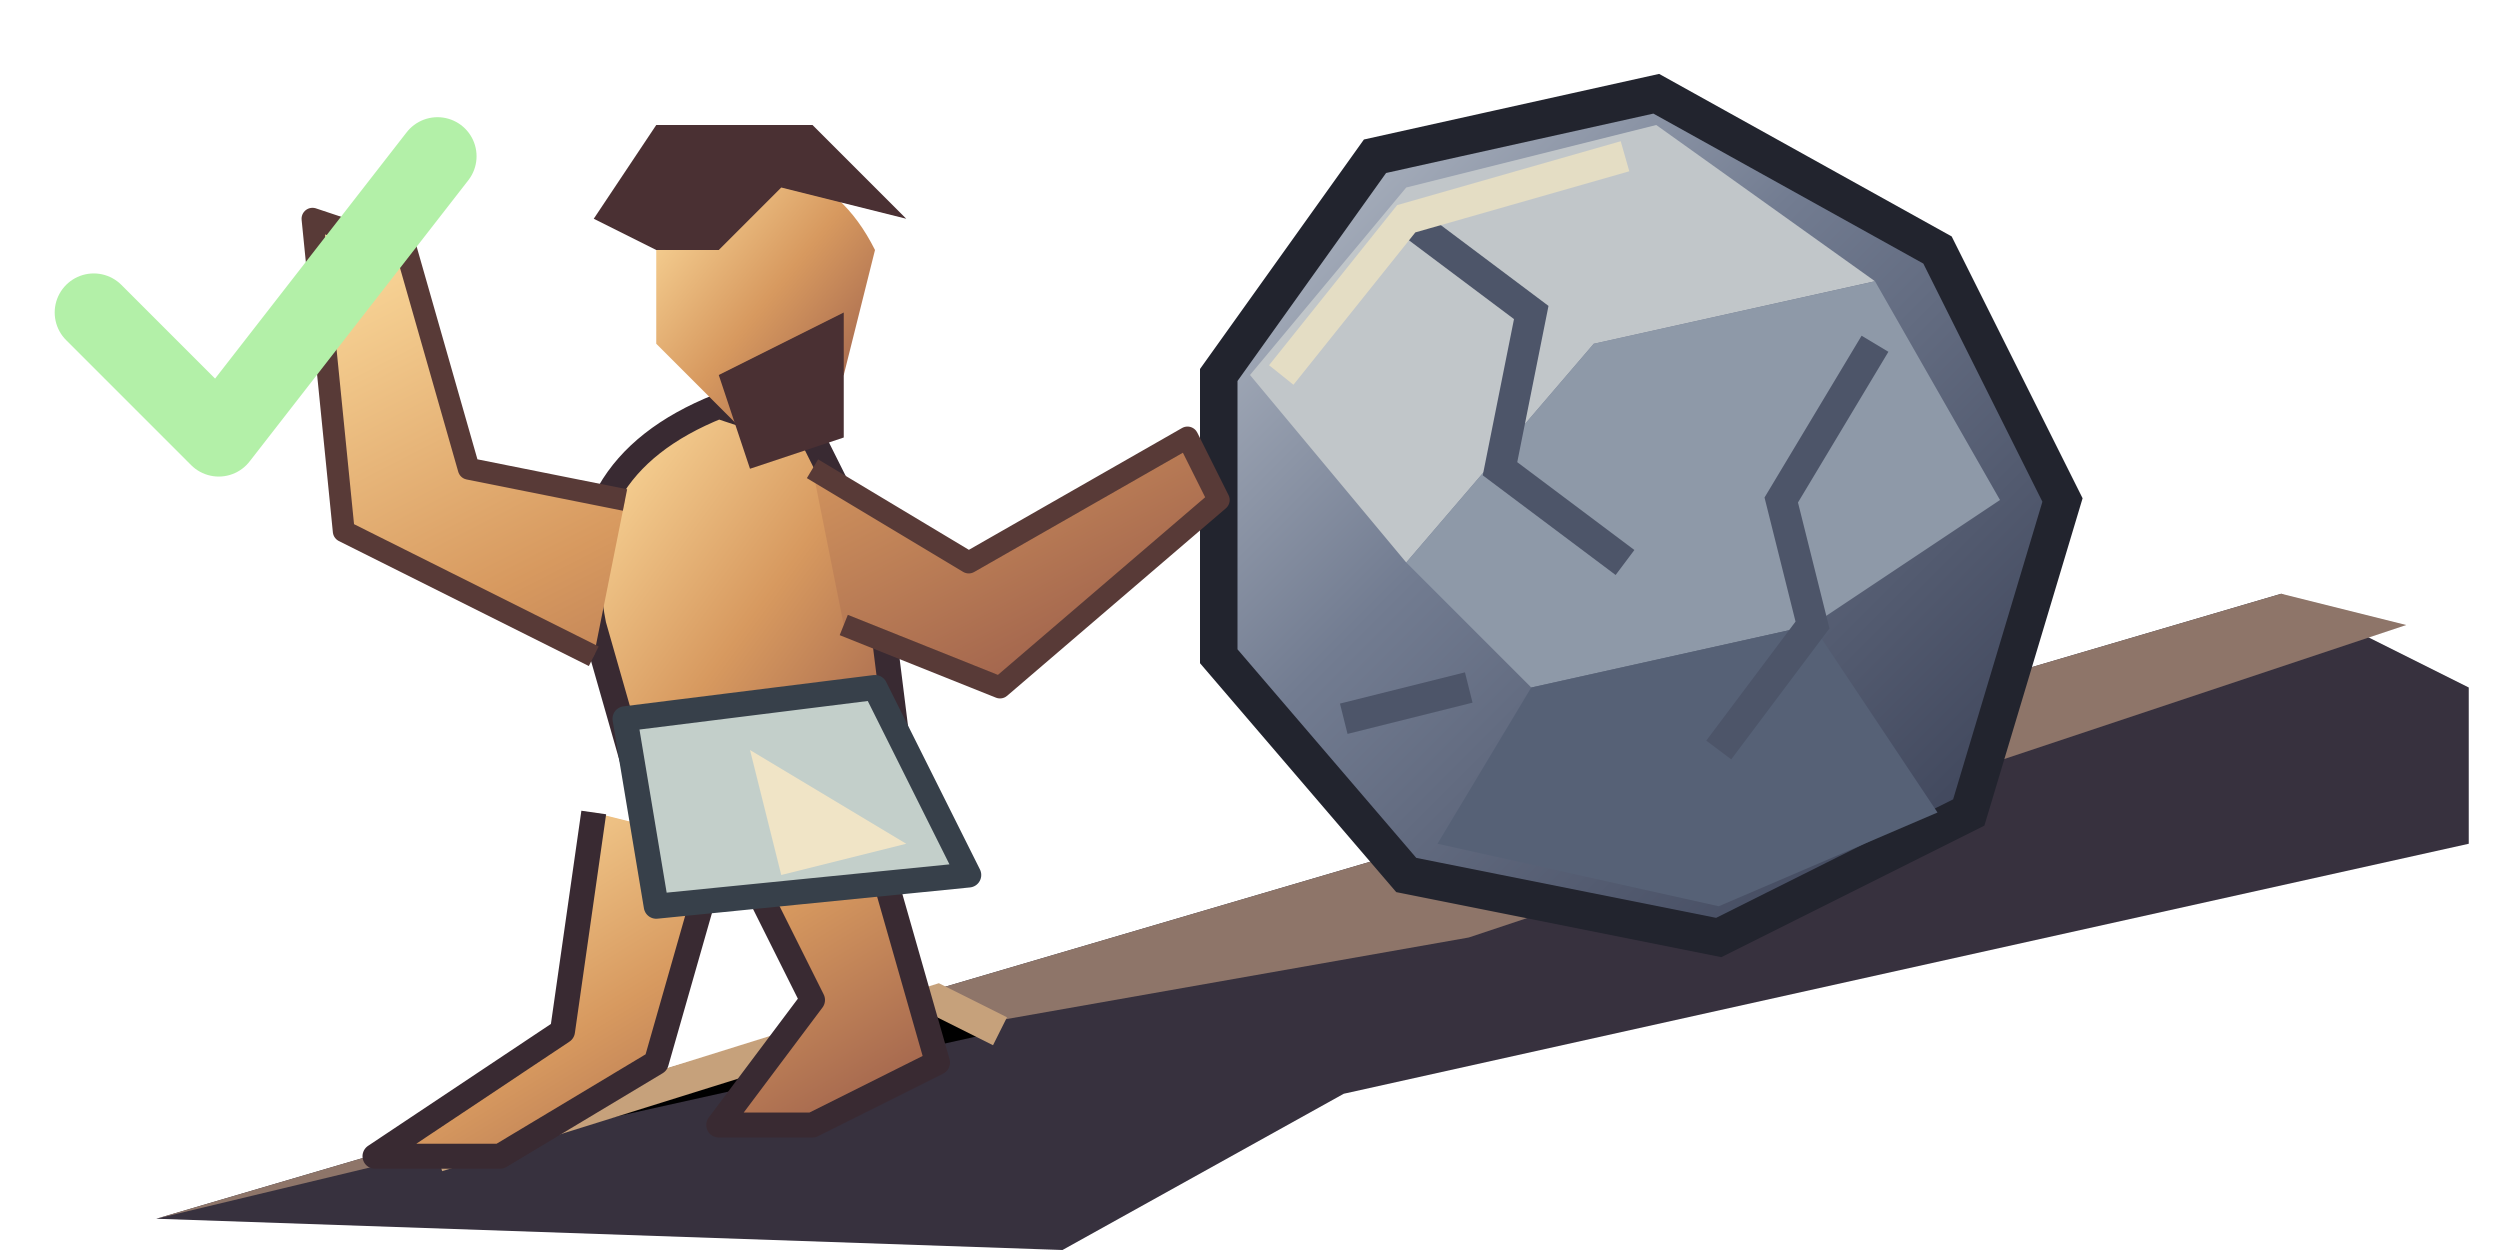
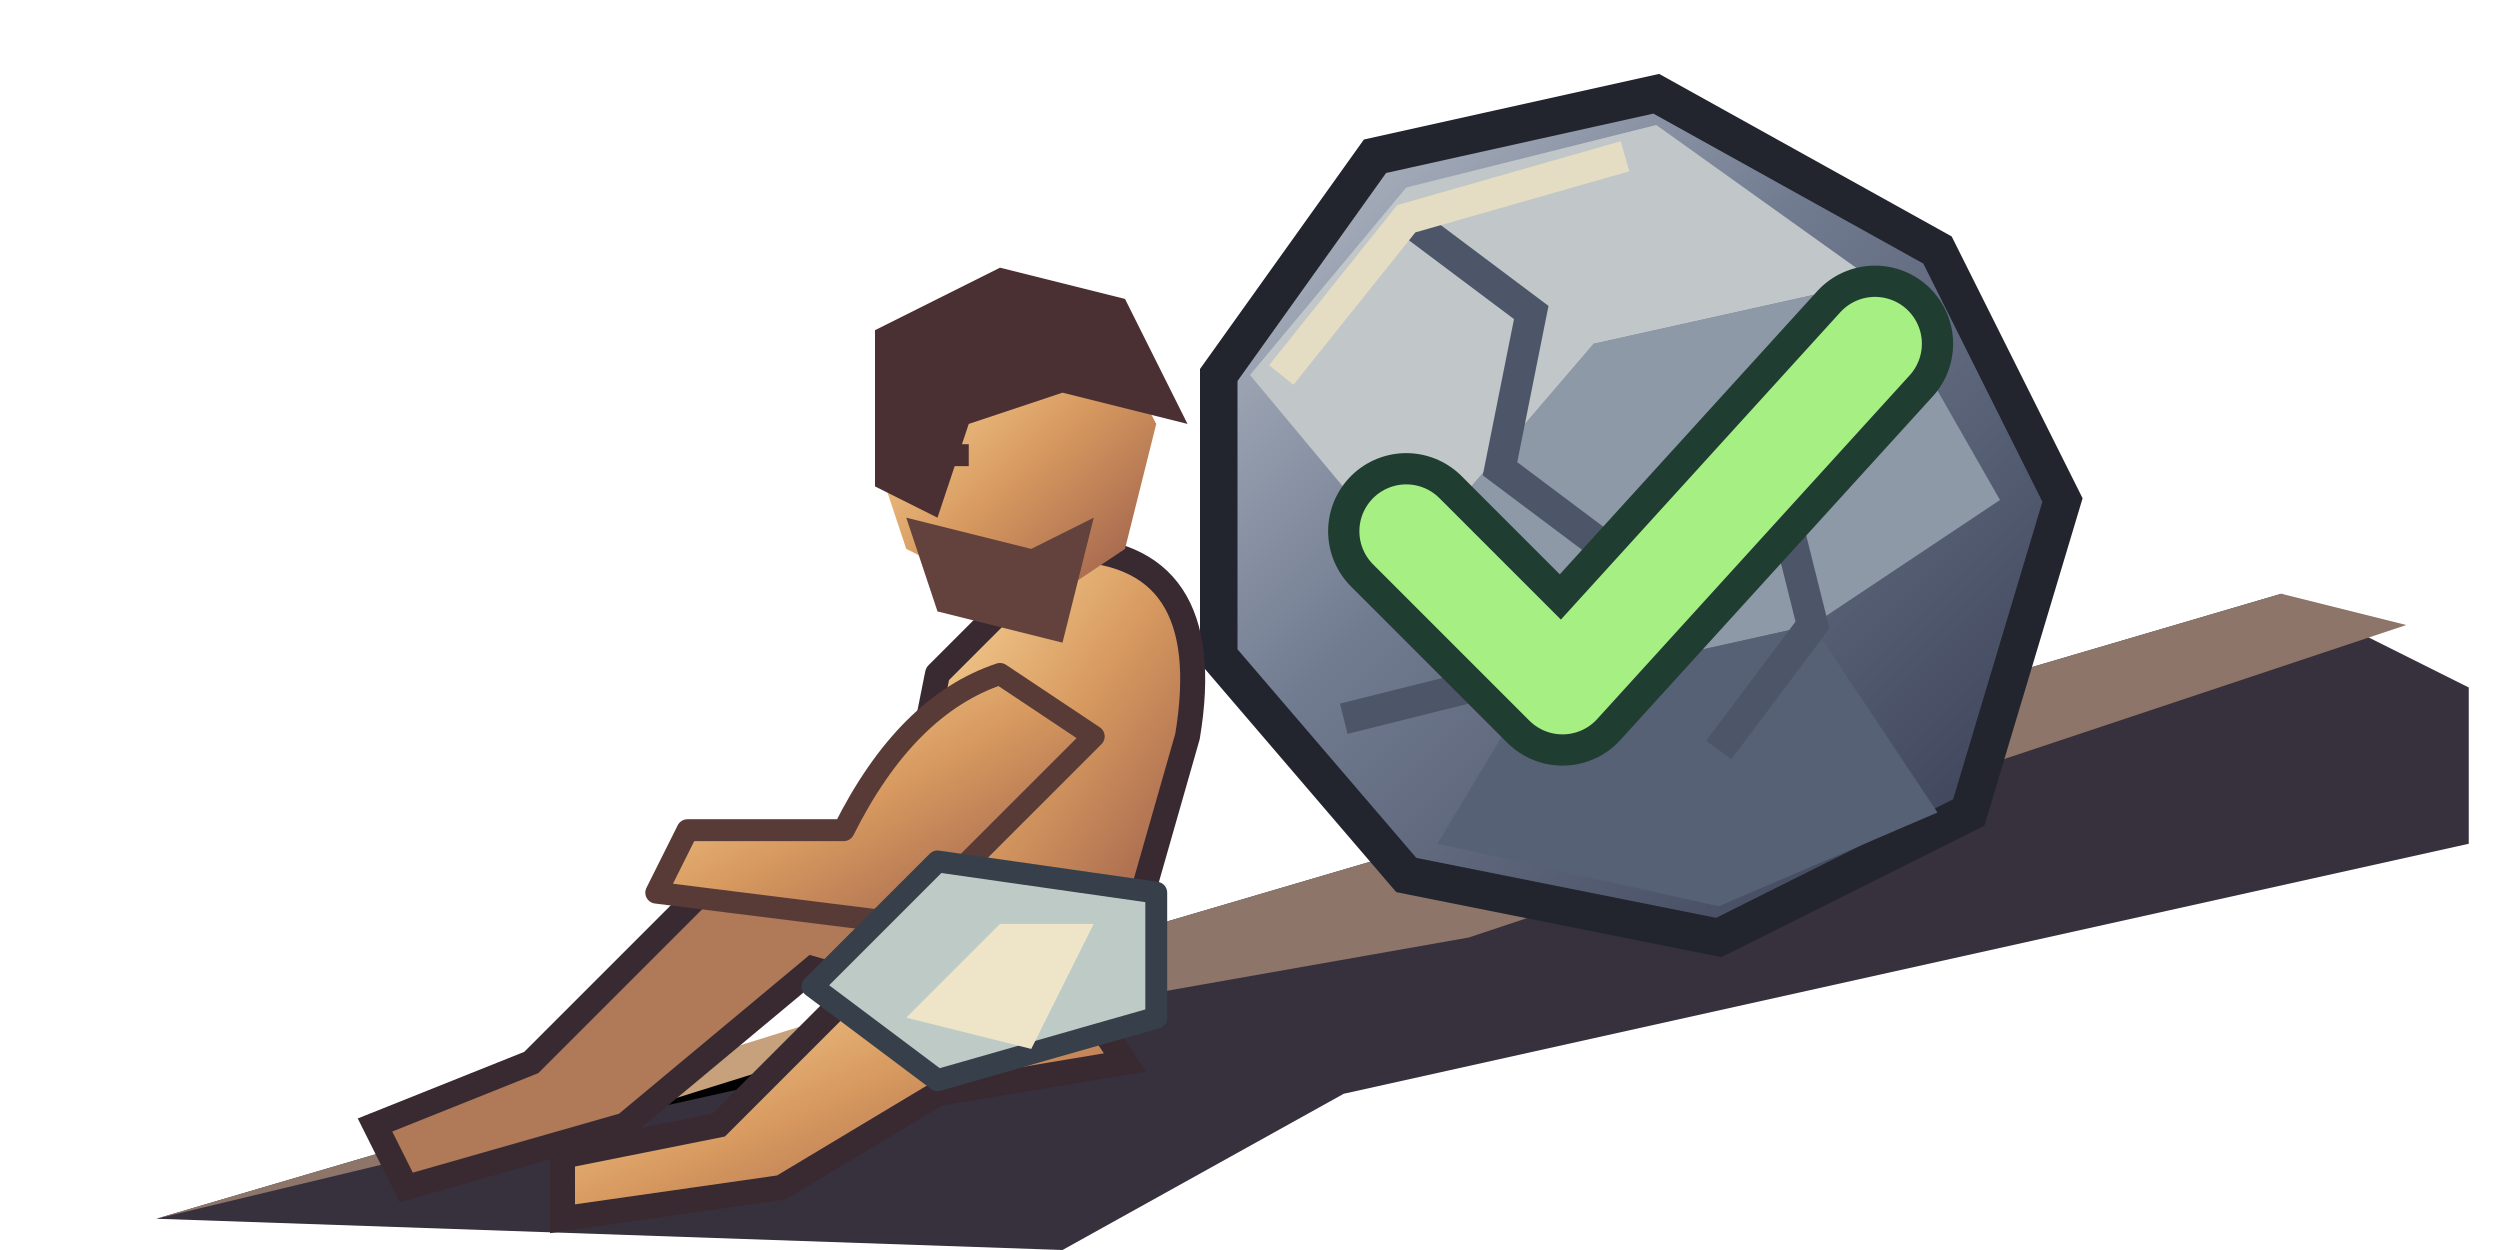
<svg xmlns="http://www.w3.org/2000/svg" width="80" height="40" viewBox="0 0 80 40">
  <defs>
    <linearGradient id="fire" x1="0%" y1="100%" x2="20%" y2="0%">
      <stop stop-color="#ffe595" />
      <stop offset=".42" stop-color="#ffb638" />
      <stop offset=".75" stop-color="#ff6026" />
      <stop offset="1" stop-color="#ca2926" />
    </linearGradient>
    <linearGradient id="stone" x2="100%" y2="100%">
      <stop stop-color="#bdc4ce" />
      <stop offset=".4" stop-color="#727c91" />
      <stop offset="1" stop-color="#33394e" />
    </linearGradient>
    <linearGradient id="skin" x2="100%" y2="100%">
      <stop stop-color="#ffe0a1" />
      <stop offset=".5" stop-color="#d7995f" />
      <stop offset="1" stop-color="#925548" />
    </linearGradient>
    <radialGradient id="glow">
      <stop stop-color="#ff8c27" stop-opacity=".24" />
      <stop offset="1" stop-color="#ff5a1d" stop-opacity="0" />
    </radialGradient>
  </defs>
  <path d="M5 39 L73 19 L79 22 L79 27 L43 35 L34 40Z" fill="#37313e" />
  <path d="M5 39 L73 19 L77 20 L47 30 L30 33Z" fill="#8e7569" />
  <path d="M14 37 L30 32 L32 33 M47 28 L64 23" stroke="#c6a17b" stroke-width="1" />
  <g transform="translate(52 17) rotate(0)">
    <path d="M-13 -5 L-8 -12 L1 -14 L10 -9 L14 -1 L11 9 L3 13 L-7 11 L-13 4Z" fill="url(#stone)" stroke="#22242e" stroke-width="1.2" />
    <path d="M-12 -5 L-7 -11 L1 -13 L8 -8 L-1 -6 L-7 1Z" fill="#c1c6c9" />
    <path d="M-7 1 L-1 -6 L8 -8 L12 -1 L6 3 L-3 5Z" fill="#8e99a8" />
    <path d="M-3 5 L6 3 L10 9 L3 12 L-6 10Z" fill="#566176" />
    <path d="M-7 -10 L-3 -7 L-4 -2 L0 1 M8 -6 L5 -1 L6 3 L3 7 M-9 6 L-5 5" stroke="#4d5569" stroke-width="1" fill="none" />
    <path d="M-11 -5 L-7 -10 L0 -12" stroke="#e4ddc4" stroke-width="1" fill="none" />
  </g>
-   <g transform="translate(0 0)" stroke-linejoin="round">
-     <path d="M23 27 L21 34 L16 37 L12 37 L18 33 L19 26 M28 27 L30 34 L26 36 L23 36 L26 32 L24 28" fill="url(#skin)" stroke="#392a32" stroke-width=".8" />
-     <path d="M23 13 Q18 15 19 20 L21 27 L29 26 L28 18 L26 14Z" fill="url(#skin)" stroke="#392a32" stroke-width=".8" />
-     <path d="M26 15 L31 18 L38 14 L39 16 L32 22 L27 20 M20 16 L15 15 L13 8 L10 7 L11 17 L19 21" fill="url(#skin)" stroke="#583a37" stroke-width=".7" />
-     <path d="M20 23 L28 22 L31 28 L21 29Z" fill="#c3cfca" stroke="#37404a" stroke-width=".8" />
-     <path d="M24 24 L25 28 L29 27" fill="#f0e4c6" />
-     <path d="M21 6 Q26 4 28 8 L27 12 L24 14 L21 11Z" fill="url(#skin)" />
-     <path d="M21 8 L19 7 L21 4 L26 4 L29 7 L25 6 L23 8Z M23 12 L27 10 L27 14 L24 15Z" fill="#4a3033" />
-     <path d="M3 10 L7 14 L14 5" fill="none" stroke="#b3f0a8" stroke-width="2.5" stroke-linecap="round" stroke-linejoin="round" />
+   <path d="M45 17 L50 22 L60 11" fill="none" stroke="#203d32" stroke-width="5" stroke-linecap="round" stroke-linejoin="round" />
+   <path d="M45 17 L50 22 L60 11" fill="none" stroke="#a6ef83" stroke-width="3" stroke-linecap="round" stroke-linejoin="round" />
+   <path d="M34 29 Q28 26 23 28 L17 34 L12 36 L13 38 L20 36 L26 31 L33 33Z" fill="#b07a59" stroke="#392a32" stroke-width=".8" />
+   <path d="M34 31 L27 32 L23 36 L18 37 L18 39 L25 38 L30 35 L36 34Z" fill="url(#skin)" stroke="#392a32" stroke-width=".8" />
+   <g transform="translate(0 -0.4346666)" stroke-linejoin="round">
+     <path d="M34 18 Q39 18 38 24 L36 31 L29 31 L29 27 L30 22Z" fill="url(#skin)" stroke="#392a32" stroke-width=".8" />
+     <path d="M32 22 Q29 23 27 27 L22 27 L21 29 L29 30 L35 24Z" fill="url(#skin)" stroke="#583a37" stroke-width=".7" />
+     <path d="M30 28 L37 29 L37 33 L30 35 L26 32Z" fill="#becac5" stroke="#37404a" stroke-width=".7" />
+     <path d="M32 30 L35 30 L33 34 L29 33Z" fill="#eee5c8" />
+     <path d="M30 12 Q35 10 37 14 L36 18 L33 20 L29 18 L28 15Z" fill="url(#skin)" />
+     <path d="M28 14 L28 11 L32 9 L36 10 L38 14 L34 13 L31 14 L30 17 L28 16Z" fill="#4a3033" />
+     <path d="M29 17 L33 18 L35 17 L34 21 L30 20Z" fill="#63413c" />
+     <path d="M29 15 L31 15" stroke="#4a3033" stroke-width=".7" />
  </g>
</svg>
